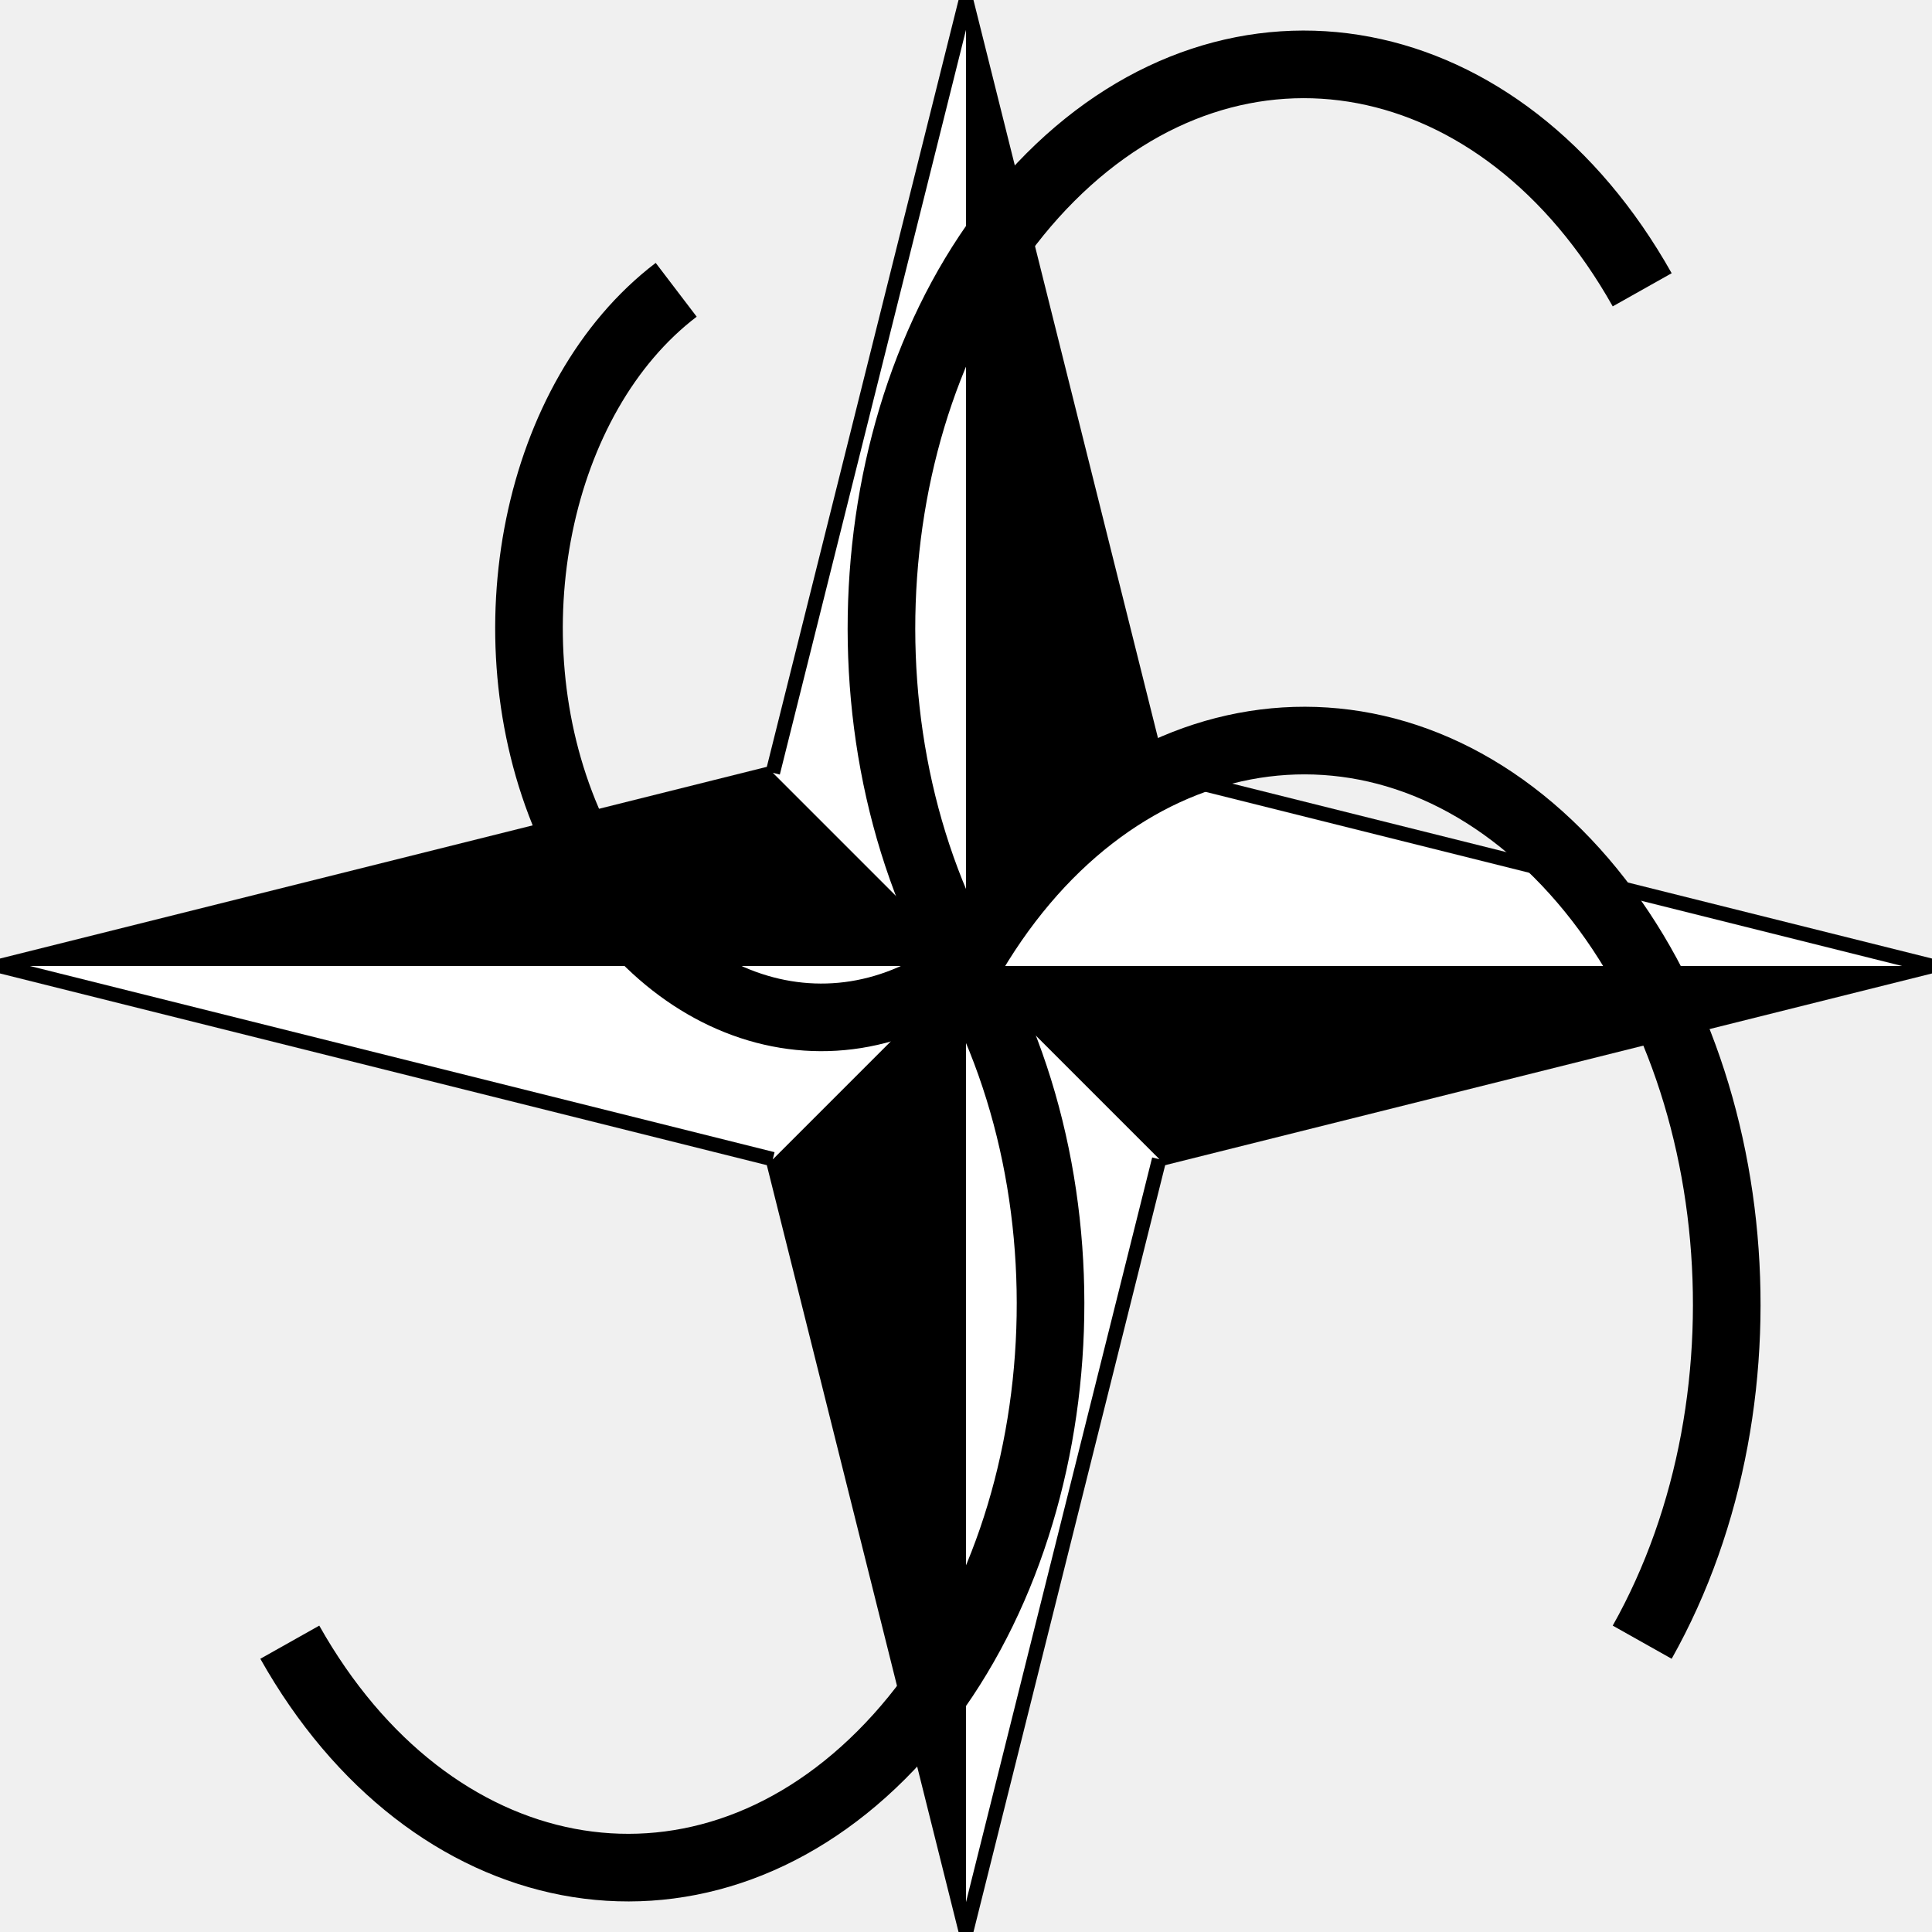
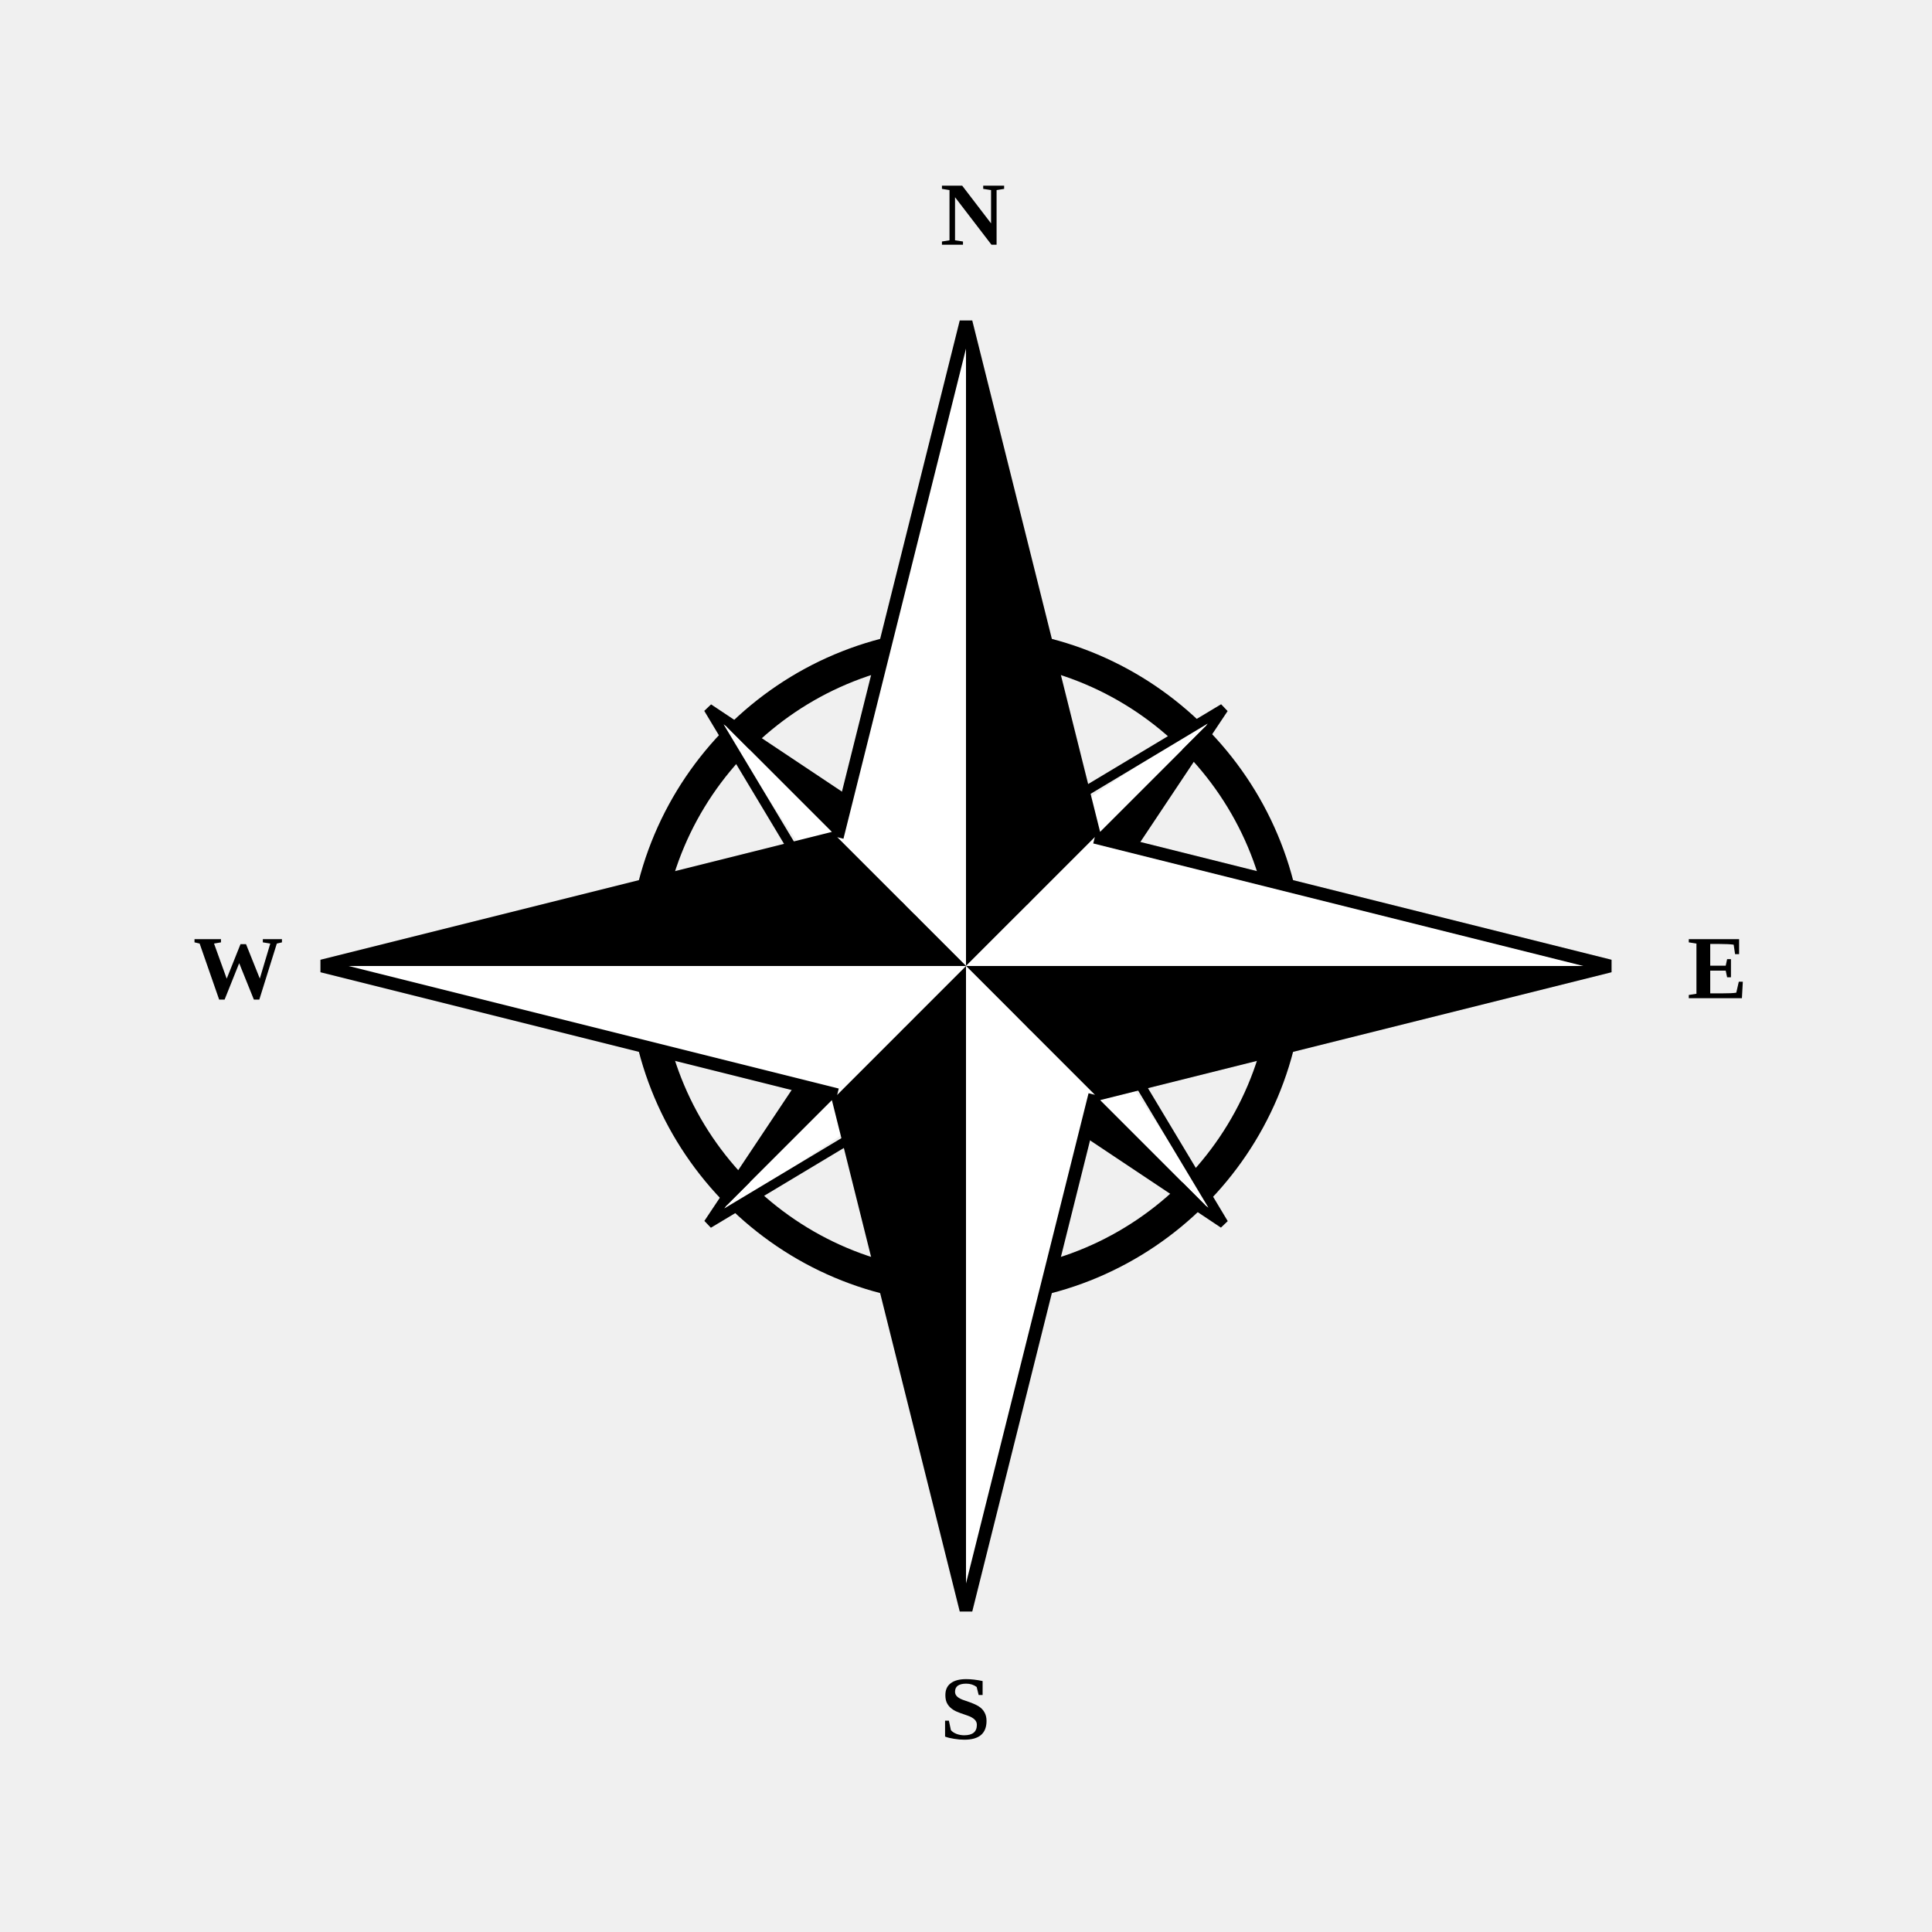
- <svg viewBox="-100 -100 200 200">
+ <svg viewBox="-150 -150 300 300">
  <defs>
    <path id="white-arrow" d="         M 0 0         L -20 -20         L 0 -100         Z" fill="white" stroke="white" stroke-width="0" />
+     <path id="small-white-arrow" d="         M 0 0         L -8 8         L -40 -40         Z" fill="white" stroke="white" stroke-width="0" />
    <path id="black-arrow" d="         M 0 0         L 20 -20         L 0 -100         Z" fill="black" stroke="black" stroke-width="0" />
-     <path id="arrow-border" d="         M -20 -20         L 0 -100         L 20 -20         " fill="none" stroke="black" stroke-width="1.5" />
+     <path id="small-black-arrow" d="         M 0 0         L 8 -8         L -40 -40         Z" fill="black" stroke="black" stroke-width="0" />
+     <path id="arrow-border" d="         M -20 -20         L 0 -100         L 20 -20         " fill="none" stroke="black" stroke-width="2" />
+     <path id="small-arrow-border" d="         M -10 10         L -40 -40         L 8 -8         " fill="none" stroke="black" stroke-width="1.5" />
+     <circle id="circle" cx="0" cy="0" r="50" fill="none" stroke-width="5" stroke="black" />
  </defs>
+   <text x="-4" y="-112" font-size="14" fill="black" font-weight="bold">N</text>
+   <text x="-4" y="120" font-size="14" fill="black" font-weight="bold">S</text>
+   <text x="112" y="5" font-size="14" fill="black" font-weight="bold">E</text>
+   <text x="-120" y="5" font-size="14" fill="black" font-weight="bold">W</text>
+   <use href="#circle" />
+   <use href="#small-white-arrow" />
+   <use href="#small-black-arrow" />
+   <use href="#small-arrow-border" />
+   <use href="#small-white-arrow" transform="rotate(90)" />
+   <use href="#small-black-arrow" transform="rotate(90)" />
+   <use href="#small-arrow-border" transform="rotate(90)" />
+   <use href="#small-white-arrow" transform="rotate(180)" />
+   <use href="#small-black-arrow" transform="rotate(180)" />
+   <use href="#small-arrow-border" transform="rotate(180)" />
+   <use href="#small-white-arrow" transform="rotate(270)" />
+   <use href="#small-black-arrow" transform="rotate(270)" />
+   <use href="#small-arrow-border" transform="rotate(270)" />
  <use href="#white-arrow" />
  <use href="#black-arrow" />
  <use href="#arrow-border" />
  <use href="#white-arrow" transform="rotate(90)" />
  <use href="#black-arrow" transform="rotate(90)" />
  <use href="#arrow-border" transform="rotate(90)" />
  <use href="#white-arrow" transform="rotate(180)" />
  <use href="#black-arrow" transform="rotate(180)" />
  <use href="#arrow-border" transform="rotate(180)" />
  <use href="#white-arrow" transform="rotate(270)" />
  <use href="#black-arrow" transform="rotate(270)" />
  <use href="#arrow-border" transform="rotate(270)" />
-   <g transform="translate(0,0)" stroke="#000" stroke-width="7">
-     <path d="M0 0 A 30 40 0 0 1 -30 -70 " fill="none" />
-     <path d="M0 0 A 30 40 0 0 1  70 -70" fill="none" />
-     <path d="M0 0 A 30 40 0 0 1  70  70" fill="none" />
-     <path d="M0 0 A 30 40 0 0 1 -70  70" fill="none" />
-   </g>
</svg>
